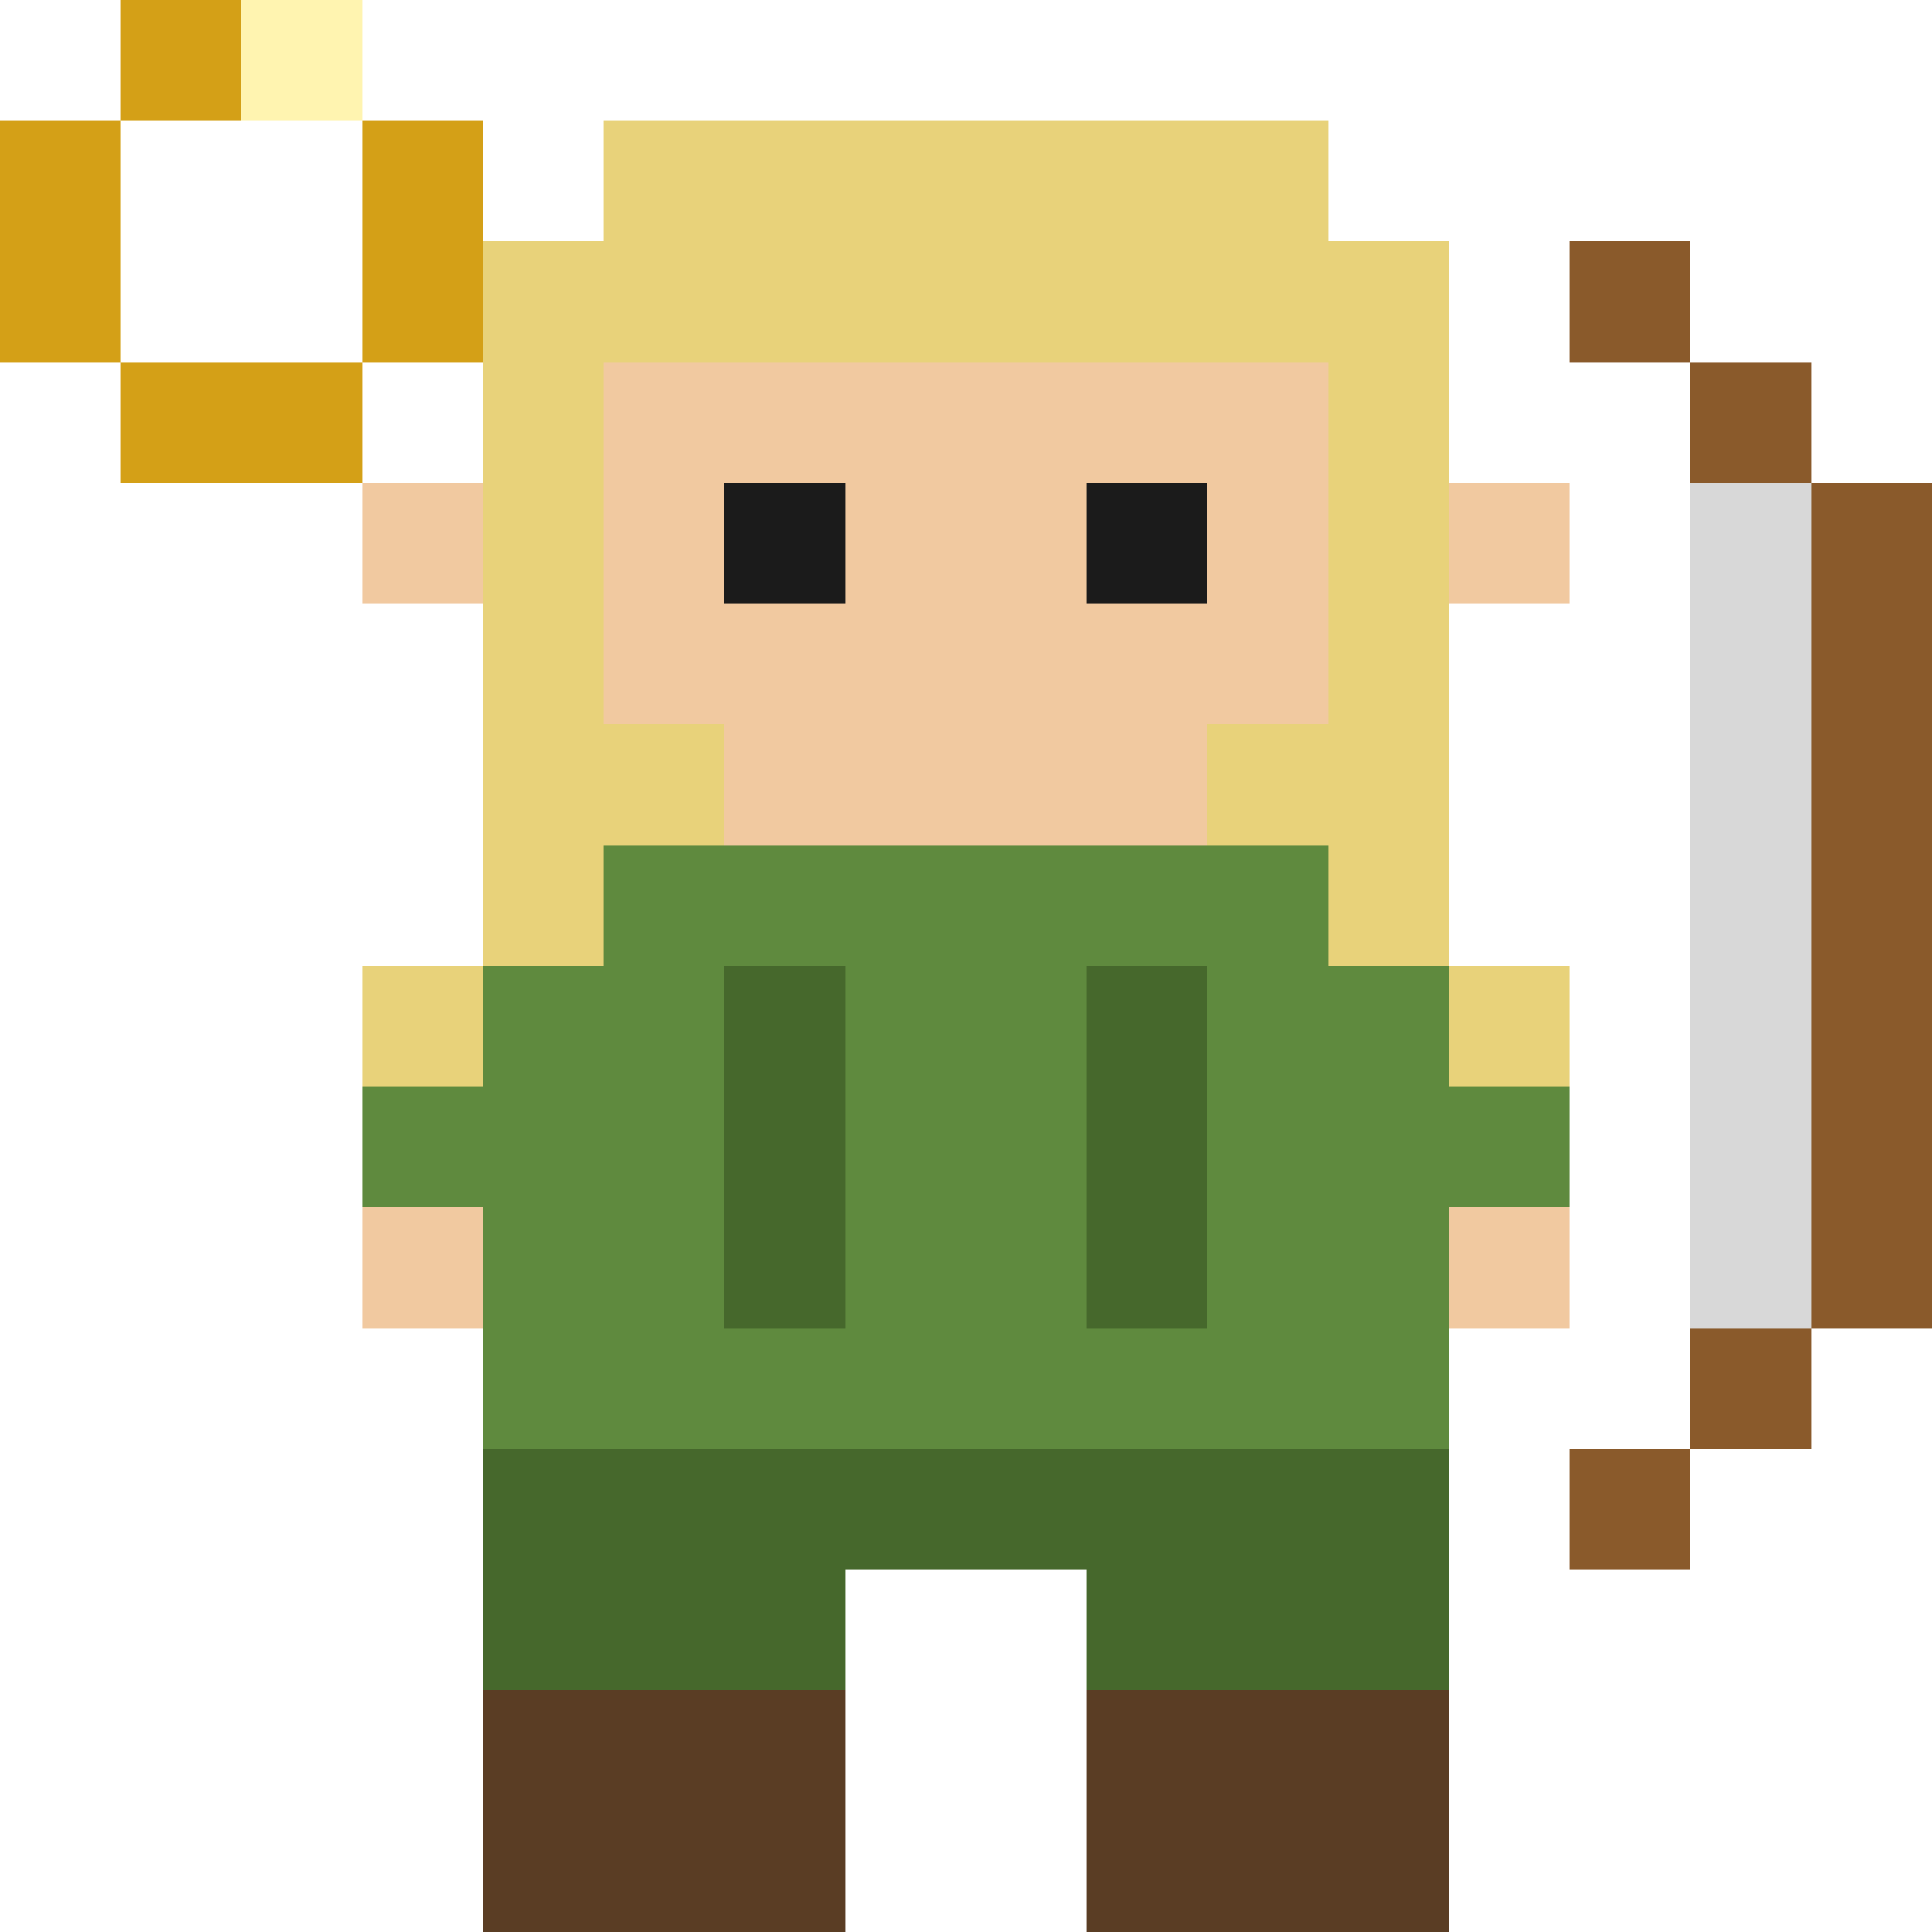
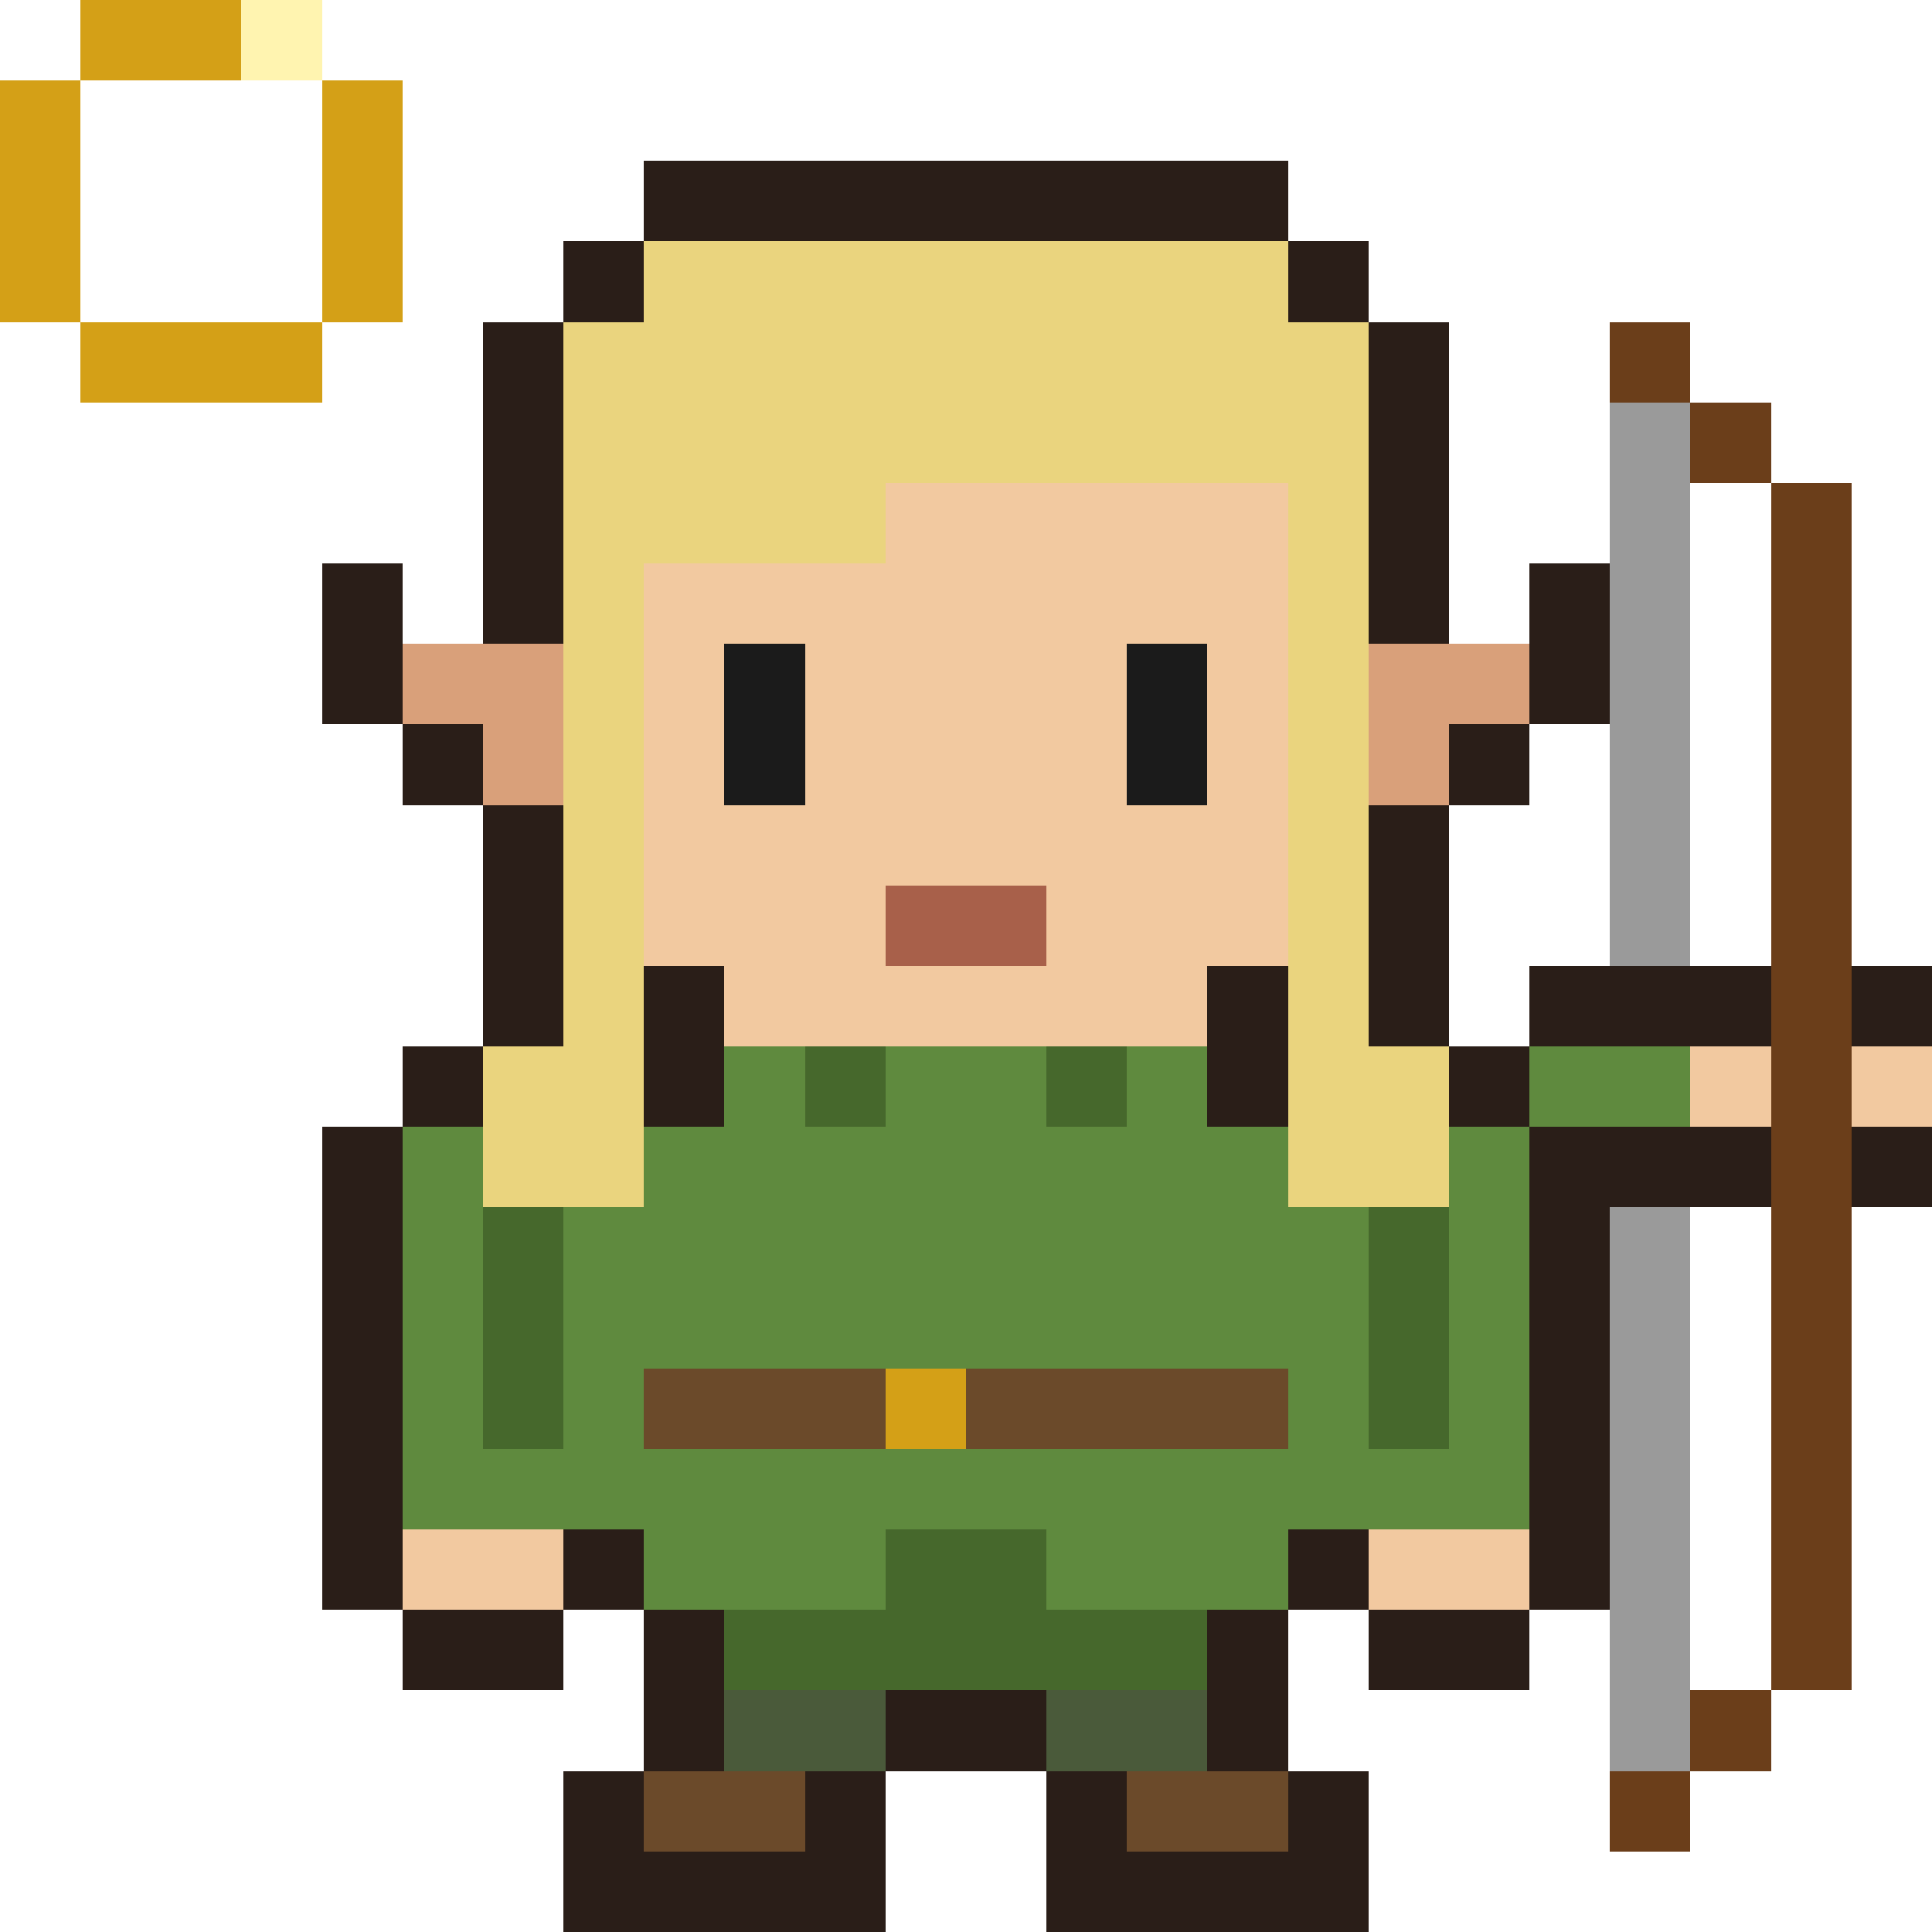
- <svg xmlns="http://www.w3.org/2000/svg" viewBox="0 0 16 16" width="16" height="16" shape-rendering="crispEdges">
-   <rect x="1" y="0" width="1" height="1" fill="#d4a017" />
-   <rect x="2" y="0" width="1" height="1" fill="#fff4b0" />
+ <svg xmlns="http://www.w3.org/2000/svg" viewBox="0 0 24 24" width="24" height="24" shape-rendering="crispEdges">
+   <rect x="1" y="0" width="2" height="1" fill="#d4a017" />
+   <rect x="3" y="0" width="1" height="1" fill="#fff4b0" />
  <rect x="0" y="1" width="1" height="1" fill="#d4a017" />
-   <rect x="3" y="1" width="1" height="1" fill="#d4a017" />
-   <rect x="5" y="1" width="6" height="1" fill="#e8d27a" />
+   <rect x="4" y="1" width="1" height="1" fill="#d4a017" />
  <rect x="0" y="2" width="1" height="1" fill="#d4a017" />
-   <rect x="3" y="2" width="1" height="1" fill="#d4a017" />
-   <rect x="4" y="2" width="8" height="1" fill="#e8d27a" />
-   <rect x="13" y="2" width="1" height="1" fill="#8a5a2b" />
-   <rect x="1" y="3" width="2" height="1" fill="#d4a017" />
-   <rect x="4" y="3" width="1" height="1" fill="#e8d27a" />
-   <rect x="5" y="3" width="6" height="1" fill="#f1c9a0" />
-   <rect x="11" y="3" width="1" height="1" fill="#e8d27a" />
-   <rect x="14" y="3" width="1" height="1" fill="#8a5a2b" />
-   <rect x="3" y="4" width="1" height="1" fill="#f1c9a0" />
-   <rect x="4" y="4" width="1" height="1" fill="#e8d27a" />
-   <rect x="5" y="4" width="1" height="1" fill="#f1c9a0" />
-   <rect x="6" y="4" width="1" height="1" fill="#1b1b1b" />
-   <rect x="7" y="4" width="2" height="1" fill="#f1c9a0" />
-   <rect x="9" y="4" width="1" height="1" fill="#1b1b1b" />
-   <rect x="10" y="4" width="1" height="1" fill="#f1c9a0" />
-   <rect x="11" y="4" width="1" height="1" fill="#e8d27a" />
-   <rect x="12" y="4" width="1" height="1" fill="#f1c9a0" />
-   <rect x="14" y="4" width="1" height="1" fill="#d8d8d8" />
-   <rect x="15" y="4" width="1" height="1" fill="#8a5a2b" />
-   <rect x="4" y="5" width="1" height="1" fill="#e8d27a" />
-   <rect x="5" y="5" width="6" height="1" fill="#f1c9a0" />
-   <rect x="11" y="5" width="1" height="1" fill="#e8d27a" />
-   <rect x="14" y="5" width="1" height="1" fill="#d8d8d8" />
-   <rect x="15" y="5" width="1" height="1" fill="#8a5a2b" />
-   <rect x="4" y="6" width="2" height="1" fill="#e8d27a" />
-   <rect x="6" y="6" width="4" height="1" fill="#f1c9a0" />
-   <rect x="10" y="6" width="2" height="1" fill="#e8d27a" />
-   <rect x="14" y="6" width="1" height="1" fill="#d8d8d8" />
-   <rect x="15" y="6" width="1" height="1" fill="#8a5a2b" />
-   <rect x="4" y="7" width="1" height="1" fill="#e8d27a" />
-   <rect x="5" y="7" width="6" height="1" fill="#5f8a3e" />
-   <rect x="11" y="7" width="1" height="1" fill="#e8d27a" />
-   <rect x="14" y="7" width="1" height="1" fill="#d8d8d8" />
-   <rect x="15" y="7" width="1" height="1" fill="#8a5a2b" />
-   <rect x="3" y="8" width="1" height="1" fill="#e8d27a" />
-   <rect x="4" y="8" width="2" height="1" fill="#5f8a3e" />
-   <rect x="6" y="8" width="1" height="1" fill="#46682c" />
-   <rect x="7" y="8" width="2" height="1" fill="#5f8a3e" />
-   <rect x="9" y="8" width="1" height="1" fill="#46682c" />
-   <rect x="10" y="8" width="2" height="1" fill="#5f8a3e" />
-   <rect x="12" y="8" width="1" height="1" fill="#e8d27a" />
-   <rect x="14" y="8" width="1" height="1" fill="#d8d8d8" />
-   <rect x="15" y="8" width="1" height="1" fill="#8a5a2b" />
-   <rect x="3" y="9" width="3" height="1" fill="#5f8a3e" />
-   <rect x="6" y="9" width="1" height="1" fill="#46682c" />
-   <rect x="7" y="9" width="2" height="1" fill="#5f8a3e" />
-   <rect x="9" y="9" width="1" height="1" fill="#46682c" />
-   <rect x="10" y="9" width="3" height="1" fill="#5f8a3e" />
-   <rect x="14" y="9" width="1" height="1" fill="#d8d8d8" />
-   <rect x="15" y="9" width="1" height="1" fill="#8a5a2b" />
-   <rect x="3" y="10" width="1" height="1" fill="#f1c9a0" />
-   <rect x="4" y="10" width="2" height="1" fill="#5f8a3e" />
-   <rect x="6" y="10" width="1" height="1" fill="#46682c" />
-   <rect x="7" y="10" width="2" height="1" fill="#5f8a3e" />
-   <rect x="9" y="10" width="1" height="1" fill="#46682c" />
-   <rect x="10" y="10" width="2" height="1" fill="#5f8a3e" />
-   <rect x="12" y="10" width="1" height="1" fill="#f1c9a0" />
-   <rect x="14" y="10" width="1" height="1" fill="#d8d8d8" />
-   <rect x="15" y="10" width="1" height="1" fill="#8a5a2b" />
-   <rect x="4" y="11" width="8" height="1" fill="#5f8a3e" />
-   <rect x="14" y="11" width="1" height="1" fill="#8a5a2b" />
-   <rect x="4" y="12" width="8" height="1" fill="#46682c" />
-   <rect x="13" y="12" width="1" height="1" fill="#8a5a2b" />
-   <rect x="4" y="13" width="3" height="1" fill="#46682c" />
-   <rect x="9" y="13" width="3" height="1" fill="#46682c" />
-   <rect x="4" y="14" width="3" height="1" fill="#5a3d24" />
-   <rect x="9" y="14" width="3" height="1" fill="#5a3d24" />
-   <rect x="4" y="15" width="3" height="1" fill="#5a3d24" />
-   <rect x="9" y="15" width="3" height="1" fill="#5a3d24" />
+   <rect x="4" y="2" width="1" height="1" fill="#d4a017" />
+   <rect x="8" y="2" width="8" height="1" fill="#2a1e18" />
+   <rect x="0" y="3" width="1" height="1" fill="#d4a017" />
+   <rect x="4" y="3" width="1" height="1" fill="#d4a017" />
+   <rect x="7" y="3" width="1" height="1" fill="#2a1e18" />
+   <rect x="8" y="3" width="8" height="1" fill="#ead47e" />
+   <rect x="16" y="3" width="1" height="1" fill="#2a1e18" />
+   <rect x="1" y="4" width="3" height="1" fill="#d4a017" />
+   <rect x="6" y="4" width="1" height="1" fill="#2a1e18" />
+   <rect x="7" y="4" width="10" height="1" fill="#ead47e" />
+   <rect x="17" y="4" width="1" height="1" fill="#2a1e18" />
+   <rect x="20" y="4" width="1" height="1" fill="#6b3e1a" />
+   <rect x="6" y="5" width="1" height="1" fill="#2a1e18" />
+   <rect x="7" y="5" width="10" height="1" fill="#ead47e" />
+   <rect x="17" y="5" width="1" height="1" fill="#2a1e18" />
+   <rect x="20" y="5" width="1" height="1" fill="#9a9a9a" />
+   <rect x="21" y="5" width="1" height="1" fill="#6b3e1a" />
+   <rect x="6" y="6" width="1" height="1" fill="#2a1e18" />
+   <rect x="7" y="6" width="4" height="1" fill="#ead47e" />
+   <rect x="11" y="6" width="5" height="1" fill="#f2c9a0" />
+   <rect x="16" y="6" width="1" height="1" fill="#ead47e" />
+   <rect x="17" y="6" width="1" height="1" fill="#2a1e18" />
+   <rect x="20" y="6" width="1" height="1" fill="#9a9a9a" />
+   <rect x="22" y="6" width="1" height="1" fill="#6b3e1a" />
+   <rect x="4" y="7" width="1" height="1" fill="#2a1e18" />
+   <rect x="6" y="7" width="1" height="1" fill="#2a1e18" />
+   <rect x="7" y="7" width="1" height="1" fill="#ead47e" />
+   <rect x="8" y="7" width="8" height="1" fill="#f2c9a0" />
+   <rect x="16" y="7" width="1" height="1" fill="#ead47e" />
+   <rect x="17" y="7" width="1" height="1" fill="#2a1e18" />
+   <rect x="19" y="7" width="1" height="1" fill="#2a1e18" />
+   <rect x="20" y="7" width="1" height="1" fill="#9a9a9a" />
+   <rect x="22" y="7" width="1" height="1" fill="#6b3e1a" />
+   <rect x="4" y="8" width="1" height="1" fill="#2a1e18" />
+   <rect x="5" y="8" width="2" height="1" fill="#d9a07a" />
+   <rect x="7" y="8" width="1" height="1" fill="#ead47e" />
+   <rect x="8" y="8" width="1" height="1" fill="#f2c9a0" />
+   <rect x="9" y="8" width="1" height="1" fill="#1b1b1b" />
+   <rect x="10" y="8" width="4" height="1" fill="#f2c9a0" />
+   <rect x="14" y="8" width="1" height="1" fill="#1b1b1b" />
+   <rect x="15" y="8" width="1" height="1" fill="#f2c9a0" />
+   <rect x="16" y="8" width="1" height="1" fill="#ead47e" />
+   <rect x="17" y="8" width="2" height="1" fill="#d9a07a" />
+   <rect x="19" y="8" width="1" height="1" fill="#2a1e18" />
+   <rect x="20" y="8" width="1" height="1" fill="#9a9a9a" />
+   <rect x="22" y="8" width="1" height="1" fill="#6b3e1a" />
+   <rect x="5" y="9" width="1" height="1" fill="#2a1e18" />
+   <rect x="6" y="9" width="1" height="1" fill="#d9a07a" />
+   <rect x="7" y="9" width="1" height="1" fill="#ead47e" />
+   <rect x="8" y="9" width="1" height="1" fill="#f2c9a0" />
+   <rect x="9" y="9" width="1" height="1" fill="#1b1b1b" />
+   <rect x="10" y="9" width="4" height="1" fill="#f2c9a0" />
+   <rect x="14" y="9" width="1" height="1" fill="#1b1b1b" />
+   <rect x="15" y="9" width="1" height="1" fill="#f2c9a0" />
+   <rect x="16" y="9" width="1" height="1" fill="#ead47e" />
+   <rect x="17" y="9" width="1" height="1" fill="#d9a07a" />
+   <rect x="18" y="9" width="1" height="1" fill="#2a1e18" />
+   <rect x="20" y="9" width="1" height="1" fill="#9a9a9a" />
+   <rect x="22" y="9" width="1" height="1" fill="#6b3e1a" />
+   <rect x="6" y="10" width="1" height="1" fill="#2a1e18" />
+   <rect x="7" y="10" width="1" height="1" fill="#ead47e" />
+   <rect x="8" y="10" width="8" height="1" fill="#f2c9a0" />
+   <rect x="16" y="10" width="1" height="1" fill="#ead47e" />
+   <rect x="17" y="10" width="1" height="1" fill="#2a1e18" />
+   <rect x="20" y="10" width="1" height="1" fill="#9a9a9a" />
+   <rect x="22" y="10" width="1" height="1" fill="#6b3e1a" />
+   <rect x="6" y="11" width="1" height="1" fill="#2a1e18" />
+   <rect x="7" y="11" width="1" height="1" fill="#ead47e" />
+   <rect x="8" y="11" width="3" height="1" fill="#f2c9a0" />
+   <rect x="11" y="11" width="2" height="1" fill="#a8604a" />
+   <rect x="13" y="11" width="3" height="1" fill="#f2c9a0" />
+   <rect x="16" y="11" width="1" height="1" fill="#ead47e" />
+   <rect x="17" y="11" width="1" height="1" fill="#2a1e18" />
+   <rect x="20" y="11" width="1" height="1" fill="#9a9a9a" />
+   <rect x="22" y="11" width="1" height="1" fill="#6b3e1a" />
+   <rect x="6" y="12" width="1" height="1" fill="#2a1e18" />
+   <rect x="7" y="12" width="1" height="1" fill="#ead47e" />
+   <rect x="8" y="12" width="1" height="1" fill="#2a1e18" />
+   <rect x="9" y="12" width="6" height="1" fill="#f2c9a0" />
+   <rect x="15" y="12" width="1" height="1" fill="#2a1e18" />
+   <rect x="16" y="12" width="1" height="1" fill="#ead47e" />
+   <rect x="17" y="12" width="1" height="1" fill="#2a1e18" />
+   <rect x="19" y="12" width="3" height="1" fill="#2a1e18" />
+   <rect x="22" y="12" width="1" height="1" fill="#6b3e1a" />
+   <rect x="23" y="12" width="1" height="1" fill="#2a1e18" />
+   <rect x="5" y="13" width="1" height="1" fill="#2a1e18" />
+   <rect x="6" y="13" width="2" height="1" fill="#ead47e" />
+   <rect x="8" y="13" width="1" height="1" fill="#2a1e18" />
+   <rect x="9" y="13" width="1" height="1" fill="#5f8a3e" />
+   <rect x="10" y="13" width="1" height="1" fill="#46682c" />
+   <rect x="11" y="13" width="2" height="1" fill="#5f8a3e" />
+   <rect x="13" y="13" width="1" height="1" fill="#46682c" />
+   <rect x="14" y="13" width="1" height="1" fill="#5f8a3e" />
+   <rect x="15" y="13" width="1" height="1" fill="#2a1e18" />
+   <rect x="16" y="13" width="2" height="1" fill="#ead47e" />
+   <rect x="18" y="13" width="1" height="1" fill="#2a1e18" />
+   <rect x="19" y="13" width="2" height="1" fill="#5f8a3e" />
+   <rect x="21" y="13" width="1" height="1" fill="#f2c9a0" />
+   <rect x="22" y="13" width="1" height="1" fill="#6b3e1a" />
+   <rect x="23" y="13" width="1" height="1" fill="#f2c9a0" />
+   <rect x="4" y="14" width="1" height="1" fill="#2a1e18" />
+   <rect x="5" y="14" width="1" height="1" fill="#5f8a3e" />
+   <rect x="6" y="14" width="2" height="1" fill="#ead47e" />
+   <rect x="8" y="14" width="8" height="1" fill="#5f8a3e" />
+   <rect x="16" y="14" width="2" height="1" fill="#ead47e" />
+   <rect x="18" y="14" width="1" height="1" fill="#5f8a3e" />
+   <rect x="19" y="14" width="3" height="1" fill="#2a1e18" />
+   <rect x="22" y="14" width="1" height="1" fill="#6b3e1a" />
+   <rect x="23" y="14" width="1" height="1" fill="#2a1e18" />
+   <rect x="4" y="15" width="1" height="1" fill="#2a1e18" />
+   <rect x="5" y="15" width="1" height="1" fill="#5f8a3e" />
+   <rect x="6" y="15" width="1" height="1" fill="#46682c" />
+   <rect x="7" y="15" width="10" height="1" fill="#5f8a3e" />
+   <rect x="17" y="15" width="1" height="1" fill="#46682c" />
+   <rect x="18" y="15" width="1" height="1" fill="#5f8a3e" />
+   <rect x="19" y="15" width="1" height="1" fill="#2a1e18" />
+   <rect x="20" y="15" width="1" height="1" fill="#9a9a9a" />
+   <rect x="22" y="15" width="1" height="1" fill="#6b3e1a" />
+   <rect x="4" y="16" width="1" height="1" fill="#2a1e18" />
+   <rect x="5" y="16" width="1" height="1" fill="#5f8a3e" />
+   <rect x="6" y="16" width="1" height="1" fill="#46682c" />
+   <rect x="7" y="16" width="10" height="1" fill="#5f8a3e" />
+   <rect x="17" y="16" width="1" height="1" fill="#46682c" />
+   <rect x="18" y="16" width="1" height="1" fill="#5f8a3e" />
+   <rect x="19" y="16" width="1" height="1" fill="#2a1e18" />
+   <rect x="20" y="16" width="1" height="1" fill="#9a9a9a" />
+   <rect x="22" y="16" width="1" height="1" fill="#6b3e1a" />
+   <rect x="4" y="17" width="1" height="1" fill="#2a1e18" />
+   <rect x="5" y="17" width="1" height="1" fill="#5f8a3e" />
+   <rect x="6" y="17" width="1" height="1" fill="#46682c" />
+   <rect x="7" y="17" width="1" height="1" fill="#5f8a3e" />
+   <rect x="8" y="17" width="3" height="1" fill="#6b4a2a" />
+   <rect x="11" y="17" width="1" height="1" fill="#d4a017" />
+   <rect x="12" y="17" width="4" height="1" fill="#6b4a2a" />
+   <rect x="16" y="17" width="1" height="1" fill="#5f8a3e" />
+   <rect x="17" y="17" width="1" height="1" fill="#46682c" />
+   <rect x="18" y="17" width="1" height="1" fill="#5f8a3e" />
+   <rect x="19" y="17" width="1" height="1" fill="#2a1e18" />
+   <rect x="20" y="17" width="1" height="1" fill="#9a9a9a" />
+   <rect x="22" y="17" width="1" height="1" fill="#6b3e1a" />
+   <rect x="4" y="18" width="1" height="1" fill="#2a1e18" />
+   <rect x="5" y="18" width="14" height="1" fill="#5f8a3e" />
+   <rect x="19" y="18" width="1" height="1" fill="#2a1e18" />
+   <rect x="20" y="18" width="1" height="1" fill="#9a9a9a" />
+   <rect x="22" y="18" width="1" height="1" fill="#6b3e1a" />
+   <rect x="4" y="19" width="1" height="1" fill="#2a1e18" />
+   <rect x="5" y="19" width="2" height="1" fill="#f2c9a0" />
+   <rect x="7" y="19" width="1" height="1" fill="#2a1e18" />
+   <rect x="8" y="19" width="3" height="1" fill="#5f8a3e" />
+   <rect x="11" y="19" width="2" height="1" fill="#46682c" />
+   <rect x="13" y="19" width="3" height="1" fill="#5f8a3e" />
+   <rect x="16" y="19" width="1" height="1" fill="#2a1e18" />
+   <rect x="17" y="19" width="2" height="1" fill="#f2c9a0" />
+   <rect x="19" y="19" width="1" height="1" fill="#2a1e18" />
+   <rect x="20" y="19" width="1" height="1" fill="#9a9a9a" />
+   <rect x="22" y="19" width="1" height="1" fill="#6b3e1a" />
+   <rect x="5" y="20" width="2" height="1" fill="#2a1e18" />
+   <rect x="8" y="20" width="1" height="1" fill="#2a1e18" />
+   <rect x="9" y="20" width="6" height="1" fill="#46682c" />
+   <rect x="15" y="20" width="1" height="1" fill="#2a1e18" />
+   <rect x="17" y="20" width="2" height="1" fill="#2a1e18" />
+   <rect x="20" y="20" width="1" height="1" fill="#9a9a9a" />
+   <rect x="22" y="20" width="1" height="1" fill="#6b3e1a" />
+   <rect x="8" y="21" width="1" height="1" fill="#2a1e18" />
+   <rect x="9" y="21" width="2" height="1" fill="#4a5a3a" />
+   <rect x="11" y="21" width="2" height="1" fill="#2a1e18" />
+   <rect x="13" y="21" width="2" height="1" fill="#4a5a3a" />
+   <rect x="15" y="21" width="1" height="1" fill="#2a1e18" />
+   <rect x="20" y="21" width="1" height="1" fill="#9a9a9a" />
+   <rect x="21" y="21" width="1" height="1" fill="#6b3e1a" />
+   <rect x="7" y="22" width="1" height="1" fill="#2a1e18" />
+   <rect x="8" y="22" width="2" height="1" fill="#6b4a2a" />
+   <rect x="10" y="22" width="1" height="1" fill="#2a1e18" />
+   <rect x="13" y="22" width="1" height="1" fill="#2a1e18" />
+   <rect x="14" y="22" width="2" height="1" fill="#6b4a2a" />
+   <rect x="16" y="22" width="1" height="1" fill="#2a1e18" />
+   <rect x="20" y="22" width="1" height="1" fill="#6b3e1a" />
+   <rect x="7" y="23" width="4" height="1" fill="#2a1e18" />
+   <rect x="13" y="23" width="4" height="1" fill="#2a1e18" />
</svg>
